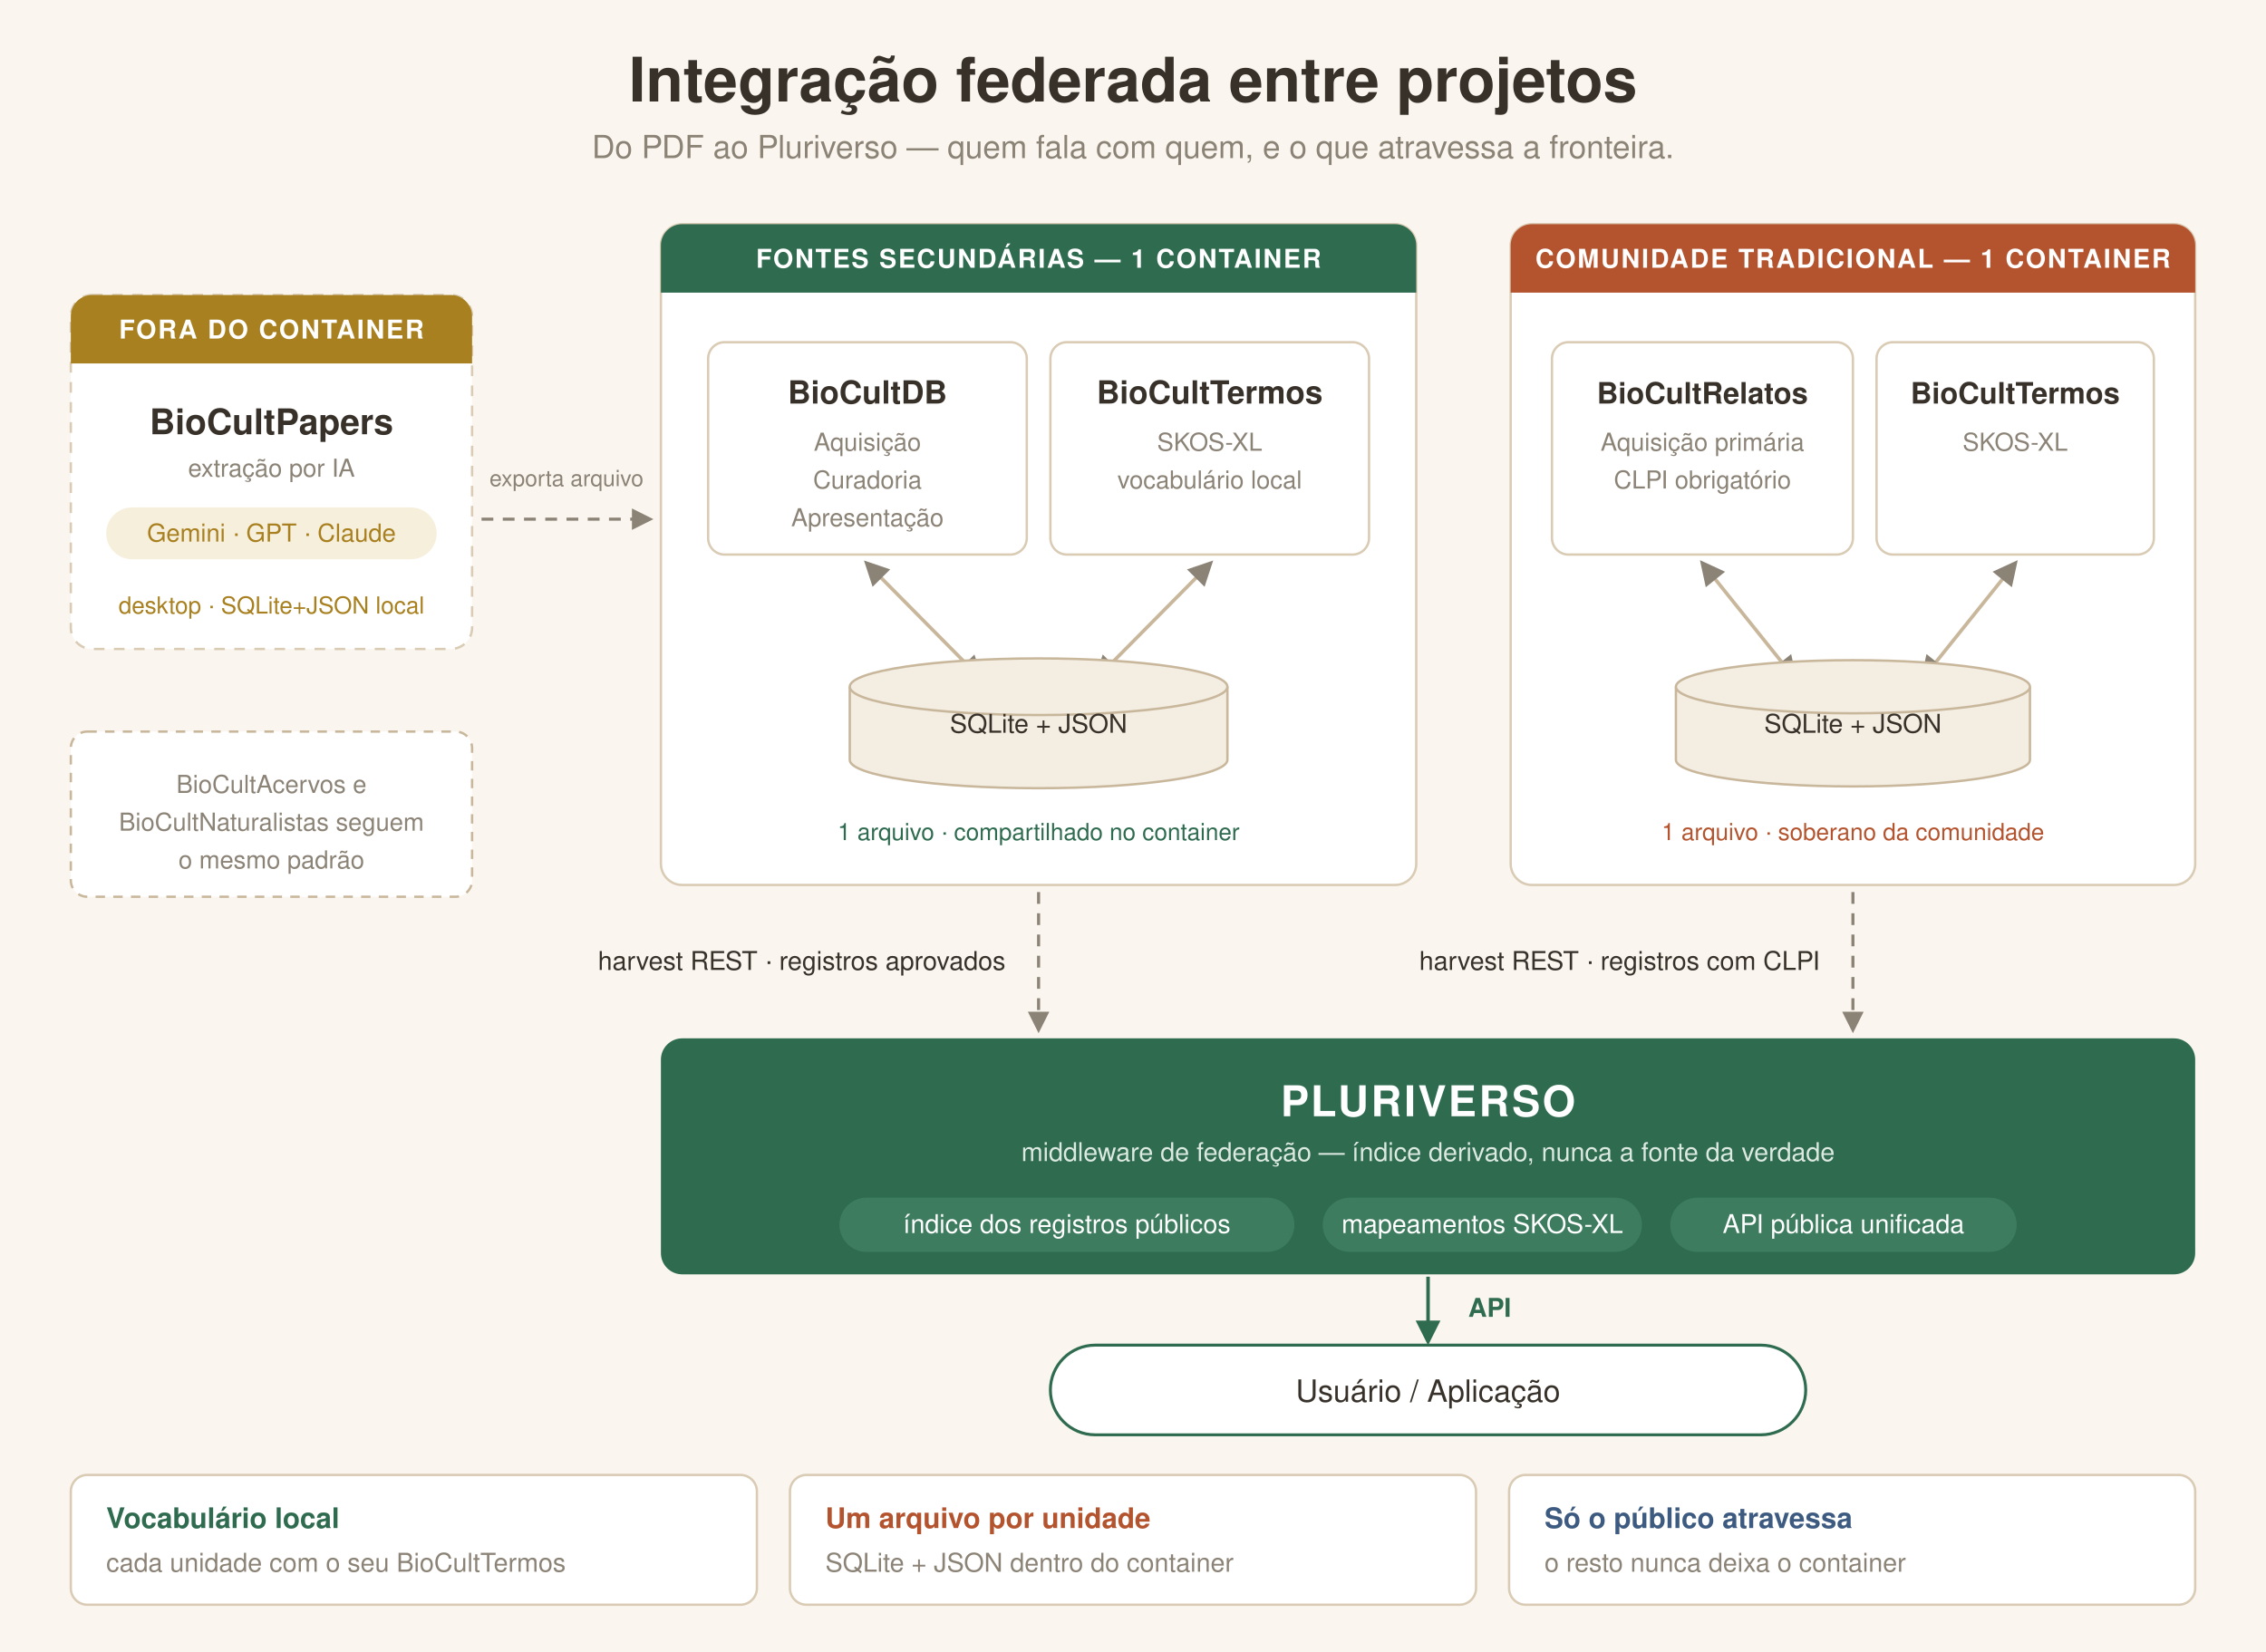
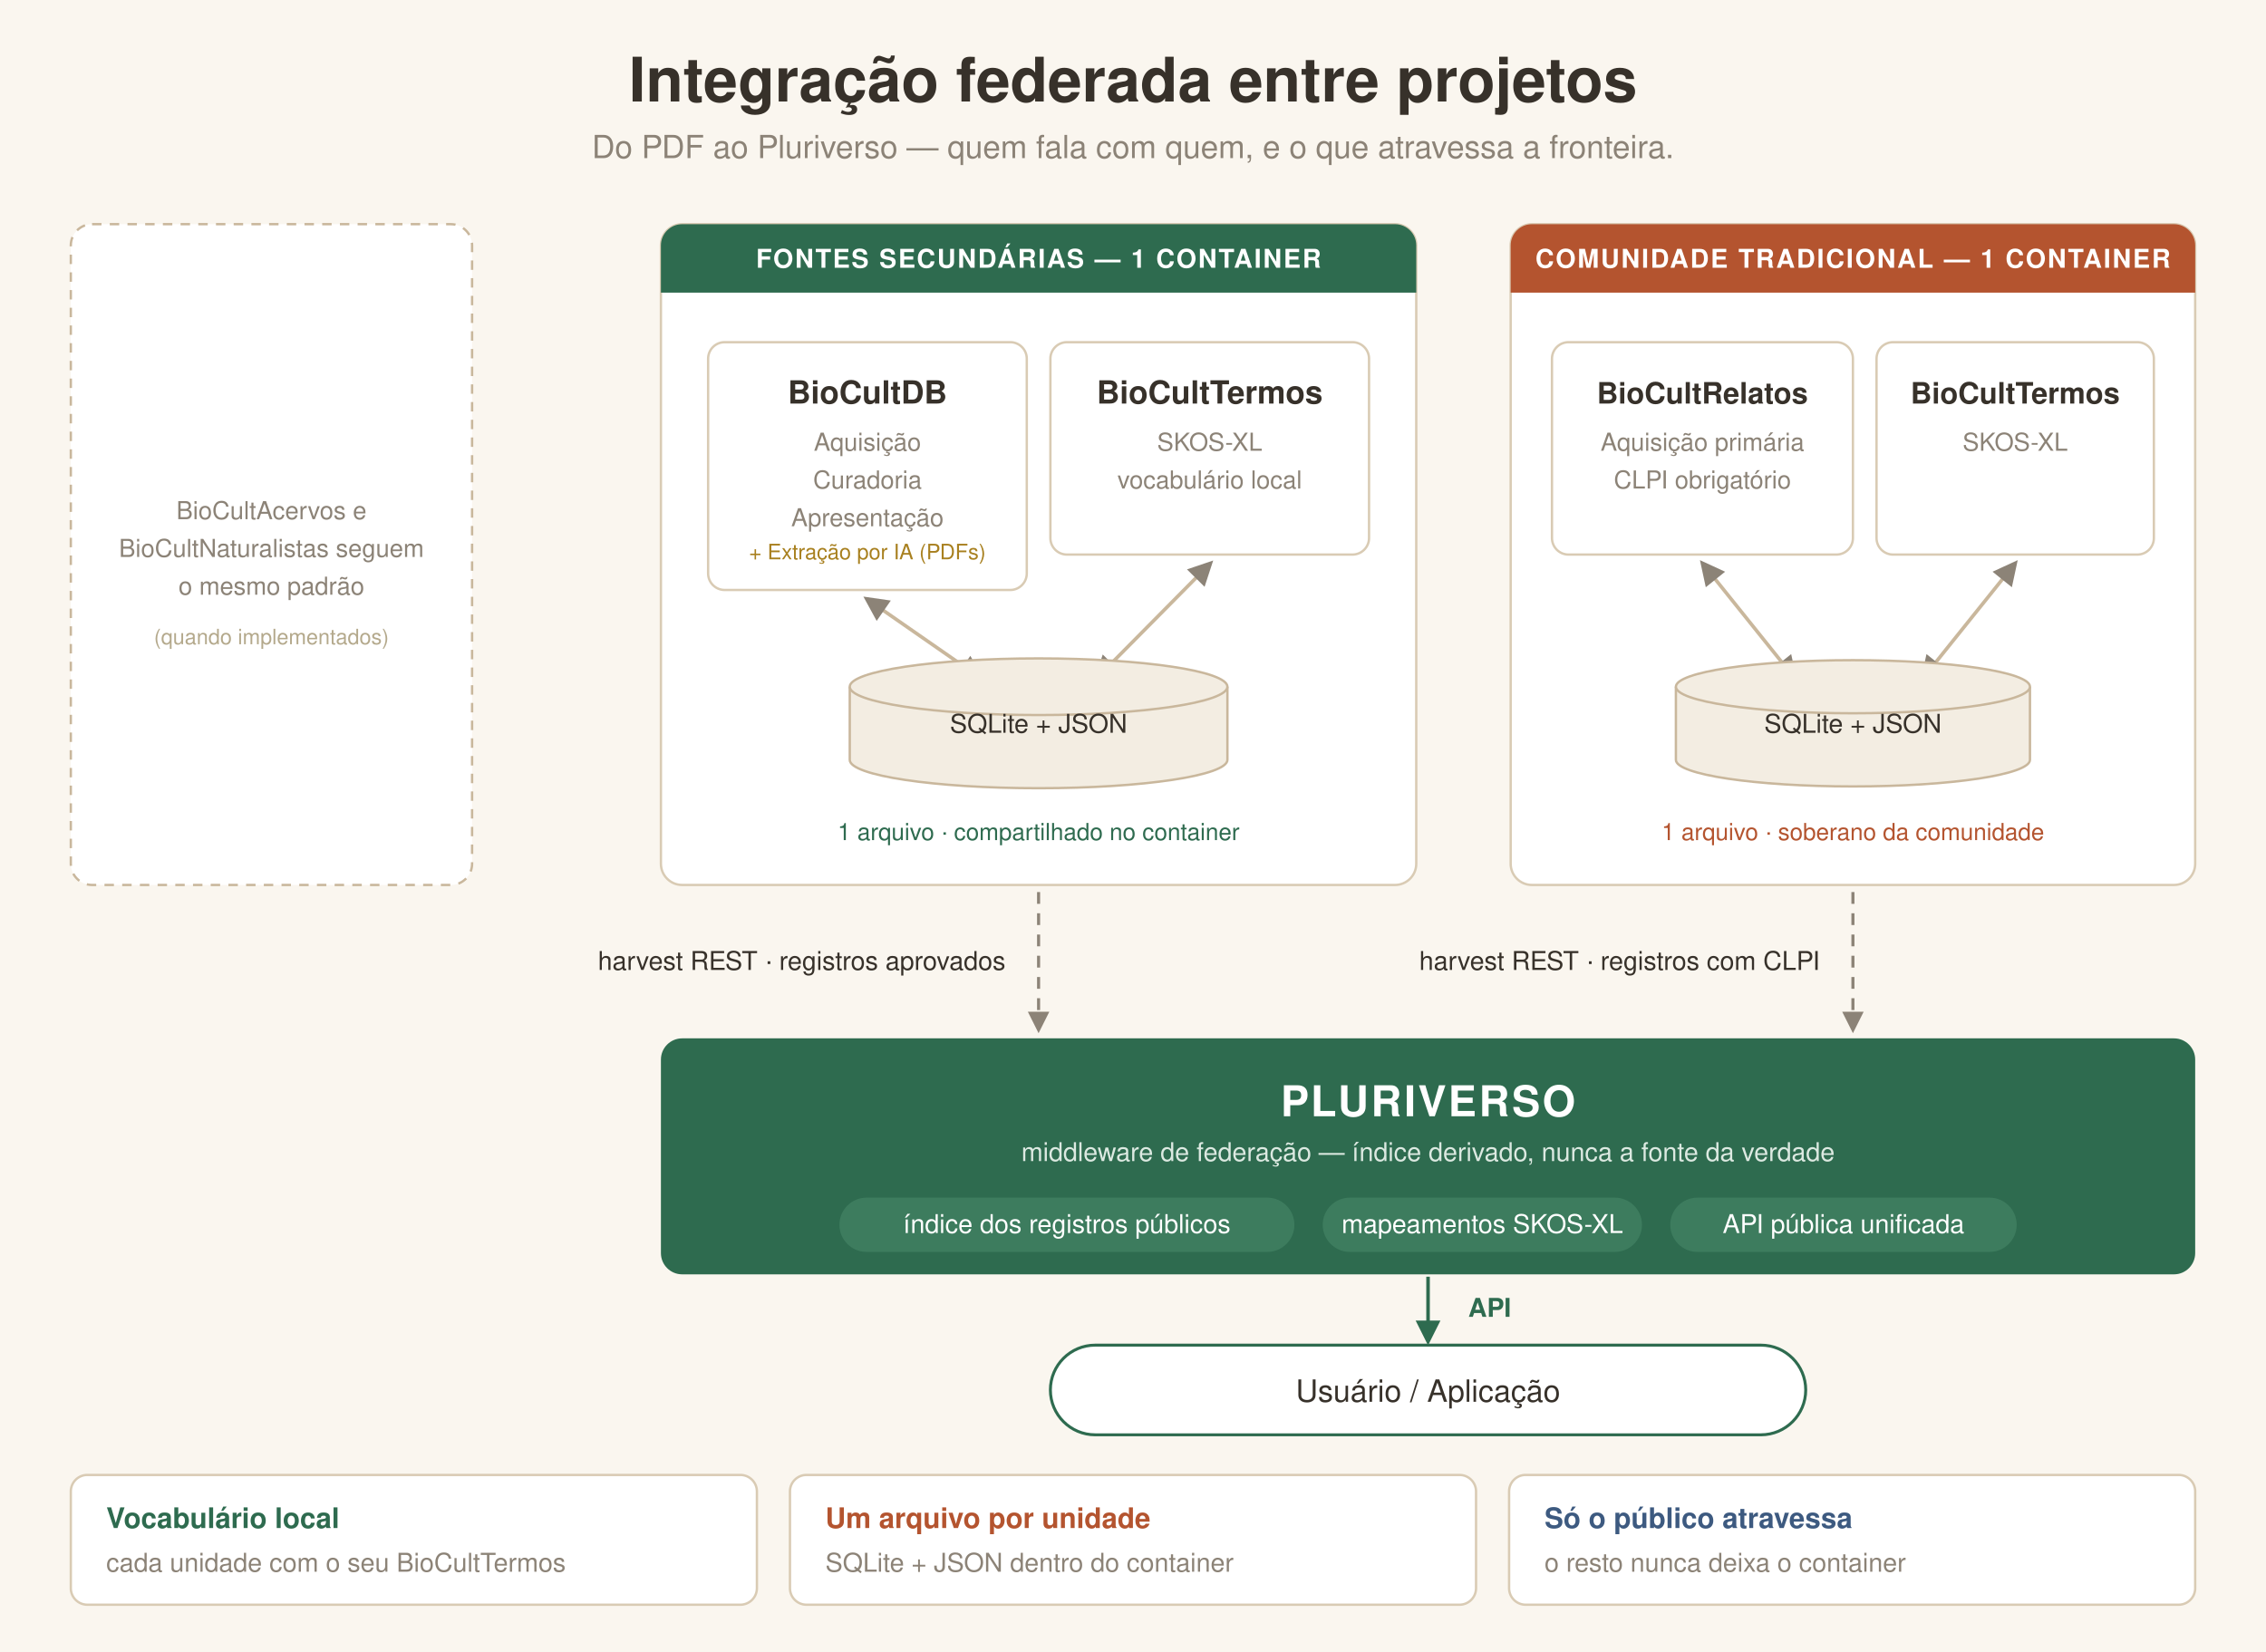
<svg xmlns="http://www.w3.org/2000/svg" width="1920" height="1400" viewBox="0 0 1920 1400">
  <defs>
    <marker id="ah" viewBox="0 0 10 10" refX="8" refY="5" markerWidth="7" markerHeight="7" orient="auto-start-reverse">
      <path d="M 0 0 L 10 5 L 0 10 z" fill="#8C8377" />
    </marker>
    <marker id="ag" viewBox="0 0 10 10" refX="8" refY="5" markerWidth="7" markerHeight="7" orient="auto-start-reverse">
      <path d="M 0 0 L 10 5 L 0 10 z" fill="#2E6B4F" />
    </marker>
  </defs>
  <rect width="1920" height="1400" fill="#FAF6EF" />
  <text x="960.0" y="86" font-family="'Helvetica Neue',Helvetica,Arial,sans-serif" font-size="52" fill="#37312A" font-weight="700" text-anchor="middle" letter-spacing="0">Integração federada entre projetos</text>
  <text x="960.0" y="134" font-family="'Helvetica Neue',Helvetica,Arial,sans-serif" font-size="27" fill="#8C8377" font-weight="400" text-anchor="middle" letter-spacing="0">Do PDF ao Pluriverso — quem fala com quem, e o que atravessa a fronteira.</text>
-   <g>
-     <clipPath id="cp60_250">
-       <rect x="60" y="250" width="340" height="300" rx="18" />
-     </clipPath>
-     <rect x="60" y="250" width="340" height="300" rx="18" fill="#FFFFFF" stroke="#D9CBB4" stroke-width="2" stroke-dasharray="9 8" />
-     <g clip-path="url(#cp60_250)">
-       <rect x="60" y="250" width="340" height="58" fill="#A8801F" />
-     </g>
-     <text x="230.0" y="286.92" font-family="'Helvetica Neue',Helvetica,Arial,sans-serif" font-size="22.0" fill="#FFFFFF" font-weight="700" text-anchor="middle" letter-spacing="1.4">FORA DO CONTAINER</text>
-   </g>
-   <text x="230" y="368" font-family="'Helvetica Neue',Helvetica,Arial,sans-serif" font-size="30" fill="#37312A" font-weight="700" text-anchor="middle" letter-spacing="0">BioCultPapers</text>
-   <text x="230" y="404" font-family="'Helvetica Neue',Helvetica,Arial,sans-serif" font-size="21" fill="#8C8377" font-weight="400" text-anchor="middle" letter-spacing="0">extração por IA</text>
-   <rect x="90.0" y="430.0" width="280" height="44" rx="22.0" fill="#F6EFDC" stroke="none" stroke-width="0" />
-   <text x="230" y="459" font-family="'Helvetica Neue',Helvetica,Arial,sans-serif" font-size="21" fill="#A8801F" font-weight="400" text-anchor="middle" letter-spacing="0">Gemini · GPT · Claude</text>
-   <text x="230" y="520" font-family="'Helvetica Neue',Helvetica,Arial,sans-serif" font-size="20" fill="#A8801F" font-weight="400" text-anchor="middle" letter-spacing="0">desktop · SQLite+JSON local</text>
-   <path d="M 408,440 C 429.3,440.0 479.0,440.0 550,440" fill="none" stroke="#8C8377" stroke-width="2.6" stroke-dasharray="10 8" marker-end="url(#ah)" />
-   <text x="480" y="412" font-family="'Helvetica Neue',Helvetica,Arial,sans-serif" font-size="19" fill="#8C8377" font-weight="400" text-anchor="middle" letter-spacing="0">exporta arquivo</text>
-   <rect x="60" y="620" width="340" height="140" rx="14" fill="#FFFFFF" stroke="#C9B79C" stroke-width="2" stroke-dasharray="8 7" />
-   <text x="230" y="672" font-family="'Helvetica Neue',Helvetica,Arial,sans-serif" font-size="21" fill="#8C8377" font-weight="400" text-anchor="middle" letter-spacing="0">BioCultAcervos e</text>
-   <text x="230" y="704" font-family="'Helvetica Neue',Helvetica,Arial,sans-serif" font-size="21" fill="#8C8377" font-weight="400" text-anchor="middle" letter-spacing="0">BioCultNaturalistas seguem</text>
-   <text x="230" y="736" font-family="'Helvetica Neue',Helvetica,Arial,sans-serif" font-size="21" fill="#8C8377" font-weight="400" text-anchor="middle" letter-spacing="0">o mesmo padrão</text>
+   <rect x="60" y="190" width="340" height="560" rx="18" fill="#FFFFFF" stroke="#C9B79C" stroke-width="2" stroke-dasharray="8 7" />
+   <text x="230" y="440" font-family="'Helvetica Neue',Helvetica,Arial,sans-serif" font-size="21" fill="#8C8377" font-weight="400" text-anchor="middle" letter-spacing="0">BioCultAcervos e</text>
+   <text x="230" y="472" font-family="'Helvetica Neue',Helvetica,Arial,sans-serif" font-size="21" fill="#8C8377" font-weight="400" text-anchor="middle" letter-spacing="0">BioCultNaturalistas seguem</text>
+   <text x="230" y="504" font-family="'Helvetica Neue',Helvetica,Arial,sans-serif" font-size="21" fill="#8C8377" font-weight="400" text-anchor="middle" letter-spacing="0">o mesmo padrão</text>
+   <text x="230" y="546" font-family="'Helvetica Neue',Helvetica,Arial,sans-serif" font-size="18" fill="#B4A98C" font-weight="400" text-anchor="middle" letter-spacing="0">(quando implementados)</text>
  <g>
    <clipPath id="cp560_190">
      <rect x="560" y="190" width="640" height="560" rx="18" />
    </clipPath>
    <rect x="560" y="190" width="640" height="560" rx="18" fill="#FFFFFF" stroke="#D9CBB4" stroke-width="2" />
    <g clip-path="url(#cp560_190)">
      <rect x="560" y="190" width="640" height="58" fill="#2E6B4F" />
    </g>
    <text x="880.0" y="226.92" font-family="'Helvetica Neue',Helvetica,Arial,sans-serif" font-size="22.0" fill="#FFFFFF" font-weight="700" text-anchor="middle" letter-spacing="1.4">FONTES SECUNDÁRIAS — 1 CONTAINER</text>
  </g>
-   <rect x="600" y="290" width="270" height="180" rx="14" fill="#FFFFFF" stroke="#D9CBB4" stroke-width="2" />
+   <rect x="600" y="290" width="270" height="210" rx="14" fill="#FFFFFF" stroke="#D9CBB4" stroke-width="2" />
  <text x="735.0" y="342" font-family="'Helvetica Neue',Helvetica,Arial,sans-serif" font-size="27" fill="#37312A" font-weight="700" text-anchor="middle" letter-spacing="0">BioCultDB</text>
  <text x="735.0" y="382" font-family="'Helvetica Neue',Helvetica,Arial,sans-serif" font-size="21" fill="#8C8377" font-weight="400" text-anchor="middle" letter-spacing="0">Aquisição</text>
  <text x="735.0" y="414" font-family="'Helvetica Neue',Helvetica,Arial,sans-serif" font-size="21" fill="#8C8377" font-weight="400" text-anchor="middle" letter-spacing="0">Curadoria</text>
  <text x="735.0" y="446" font-family="'Helvetica Neue',Helvetica,Arial,sans-serif" font-size="21" fill="#8C8377" font-weight="400" text-anchor="middle" letter-spacing="0">Apresentação</text>
+   <text x="735.0" y="474" font-family="'Helvetica Neue',Helvetica,Arial,sans-serif" font-size="18" fill="#A8801F" font-weight="400" text-anchor="middle" letter-spacing="0">+ Extração por IA (PDFs)</text>
  <rect x="890" y="290" width="270" height="180" rx="14" fill="#FFFFFF" stroke="#D9CBB4" stroke-width="2" />
  <text x="1025.0" y="342" font-family="'Helvetica Neue',Helvetica,Arial,sans-serif" font-size="27" fill="#37312A" font-weight="700" text-anchor="middle" letter-spacing="0">BioCultTermos</text>
  <text x="1025.0" y="382" font-family="'Helvetica Neue',Helvetica,Arial,sans-serif" font-size="21" fill="#8C8377" font-weight="400" text-anchor="middle" letter-spacing="0">SKOS-XL</text>
  <text x="1025.0" y="414" font-family="'Helvetica Neue',Helvetica,Arial,sans-serif" font-size="21" fill="#8C8377" font-weight="400" text-anchor="middle" letter-spacing="0">vocabulário local</text>
-   <line x1="735" y1="478" x2="830" y2="574" stroke="#C9B79C" stroke-width="3" marker-end="url(#ah)" marker-start="url(#ah)" />
+   <line x1="735" y1="508" x2="830" y2="574" stroke="#C9B79C" stroke-width="3" marker-end="url(#ah)" marker-start="url(#ah)" />
  <line x1="1025" y1="478" x2="930" y2="574" stroke="#C9B79C" stroke-width="3" marker-end="url(#ah)" marker-start="url(#ah)" />
  <path d="M 720.0,582 L 720.0,644 A 160.0,24.0 0 0 0 1040.0,644 L 1040.0,582 Z" fill="#F3EDE2" />
  <path d="M 720.0,582 L 720.0,644 A 160.0,24.0 0 0 0 1040.0,644 L 1040.0,582" fill="none" stroke="#C9B79C" stroke-width="2" />
  <ellipse cx="880" cy="582" rx="160.0" ry="24.0" fill="#F3EDE2" stroke="#C9B79C" stroke-width="2" />
  <text x="880" y="621.0" font-family="'Helvetica Neue',Helvetica,Arial,sans-serif" font-size="22" fill="#37312A" font-weight="400" text-anchor="middle" letter-spacing="0">SQLite + JSON</text>
  <text x="880" y="712" font-family="'Helvetica Neue',Helvetica,Arial,sans-serif" font-size="20" fill="#2E6B4F" font-weight="400" text-anchor="middle" letter-spacing="0">1 arquivo · compartilhado no container</text>
  <g>
    <clipPath id="cp1280_190">
      <rect x="1280" y="190" width="580" height="560" rx="18" />
    </clipPath>
    <rect x="1280" y="190" width="580" height="560" rx="18" fill="#FFFFFF" stroke="#D9CBB4" stroke-width="2" />
    <g clip-path="url(#cp1280_190)">
      <rect x="1280" y="190" width="580" height="58" fill="#B4542F" />
    </g>
    <text x="1570.0" y="226.92" font-family="'Helvetica Neue',Helvetica,Arial,sans-serif" font-size="22.0" fill="#FFFFFF" font-weight="700" text-anchor="middle" letter-spacing="1.4">COMUNIDADE TRADICIONAL — 1 CONTAINER</text>
  </g>
  <rect x="1315" y="290" width="255" height="180" rx="14" fill="#FFFFFF" stroke="#D9CBB4" stroke-width="2" />
  <text x="1442.5" y="342" font-family="'Helvetica Neue',Helvetica,Arial,sans-serif" font-size="25" fill="#37312A" font-weight="700" text-anchor="middle" letter-spacing="0">BioCultRelatos</text>
  <text x="1442.5" y="382" font-family="'Helvetica Neue',Helvetica,Arial,sans-serif" font-size="21" fill="#8C8377" font-weight="400" text-anchor="middle" letter-spacing="0">Aquisição primária</text>
  <text x="1442.5" y="414" font-family="'Helvetica Neue',Helvetica,Arial,sans-serif" font-size="21" fill="#8C8377" font-weight="400" text-anchor="middle" letter-spacing="0">CLPI obrigatório</text>
  <rect x="1590" y="290" width="235" height="180" rx="14" fill="#FFFFFF" stroke="#D9CBB4" stroke-width="2" />
  <text x="1707.5" y="342" font-family="'Helvetica Neue',Helvetica,Arial,sans-serif" font-size="25" fill="#37312A" font-weight="700" text-anchor="middle" letter-spacing="0">BioCultTermos</text>
  <text x="1707.5" y="382" font-family="'Helvetica Neue',Helvetica,Arial,sans-serif" font-size="21" fill="#8C8377" font-weight="400" text-anchor="middle" letter-spacing="0">SKOS-XL</text>
  <line x1="1443" y1="478" x2="1520" y2="574" stroke="#C9B79C" stroke-width="3" marker-end="url(#ah)" marker-start="url(#ah)" />
  <line x1="1707" y1="478" x2="1630" y2="574" stroke="#C9B79C" stroke-width="3" marker-end="url(#ah)" marker-start="url(#ah)" />
  <path d="M 1420.0,582 L 1420.0,644 A 150.0,22.5 0 0 0 1720.0,644 L 1720.0,582 Z" fill="#F3EDE2" />
  <path d="M 1420.0,582 L 1420.0,644 A 150.0,22.5 0 0 0 1720.0,644 L 1720.0,582" fill="none" stroke="#C9B79C" stroke-width="2" />
  <ellipse cx="1570" cy="582" rx="150.0" ry="22.5" fill="#F3EDE2" stroke="#C9B79C" stroke-width="2" />
  <text x="1570" y="621.0" font-family="'Helvetica Neue',Helvetica,Arial,sans-serif" font-size="22" fill="#37312A" font-weight="400" text-anchor="middle" letter-spacing="0">SQLite + JSON</text>
  <text x="1570" y="712" font-family="'Helvetica Neue',Helvetica,Arial,sans-serif" font-size="20" fill="#B4542F" font-weight="400" text-anchor="middle" letter-spacing="0">1 arquivo · soberano da comunidade</text>
  <path d="M 880,756 C 880.0,843.0 880.0,814.0 880,872" fill="none" stroke="#8C8377" stroke-width="2.6" stroke-dasharray="10 8" marker-end="url(#ah)" />
  <text x="852" y="822" font-family="'Helvetica Neue',Helvetica,Arial,sans-serif" font-size="22" fill="#37312A" font-weight="400" text-anchor="end" letter-spacing="0">harvest REST · registros aprovados</text>
  <path d="M 1570,756 C 1570.0,843.0 1570.0,814.0 1570,872" fill="none" stroke="#8C8377" stroke-width="2.6" stroke-dasharray="10 8" marker-end="url(#ah)" />
  <text x="1542" y="822" font-family="'Helvetica Neue',Helvetica,Arial,sans-serif" font-size="22" fill="#37312A" font-weight="400" text-anchor="end" letter-spacing="0">harvest REST · registros com CLPI</text>
  <rect x="560" y="880" width="1300" height="200" rx="18" fill="#2E6B4F" stroke="none" stroke-width="0" />
  <text x="1210" y="946" font-family="'Helvetica Neue',Helvetica,Arial,sans-serif" font-size="36" fill="#FFFFFF" font-weight="700" text-anchor="middle" letter-spacing="2">PLURIVERSO</text>
  <text x="1210" y="984" font-family="'Helvetica Neue',Helvetica,Arial,sans-serif" font-size="22" fill="#DCE9E1" font-weight="400" text-anchor="middle" letter-spacing="0">middleware de federação — índice derivado, nunca a fonte da verdade</text>
  <rect x="711.25" y="1015.0" width="385.5" height="46" rx="23.0" fill="#3D7C5E" stroke="none" stroke-width="0" />
  <text x="904.0" y="1045" font-family="'Helvetica Neue',Helvetica,Arial,sans-serif" font-size="22" fill="#FFFFFF" font-weight="400" text-anchor="middle" letter-spacing="0">índice dos registros públicos</text>
  <rect x="1120.75" y="1015.0" width="270.5" height="46" rx="23.0" fill="#3D7C5E" stroke="none" stroke-width="0" />
  <text x="1256.0" y="1045" font-family="'Helvetica Neue',Helvetica,Arial,sans-serif" font-size="22" fill="#FFFFFF" font-weight="400" text-anchor="middle" letter-spacing="0">mapeamentos SKOS-XL</text>
  <rect x="1415.25" y="1015.0" width="293.5" height="46" rx="23.0" fill="#3D7C5E" stroke="none" stroke-width="0" />
  <text x="1562.0" y="1045" font-family="'Helvetica Neue',Helvetica,Arial,sans-serif" font-size="22" fill="#FFFFFF" font-weight="400" text-anchor="middle" letter-spacing="0">API pública unificada</text>
  <line x1="1210" y1="1082" x2="1210" y2="1136" stroke="#2E6B4F" stroke-width="3" marker-end="url(#ag)" />
  <text x="1244" y="1116" font-family="'Helvetica Neue',Helvetica,Arial,sans-serif" font-size="22" fill="#2E6B4F" font-weight="700" text-anchor="start" letter-spacing="0">API</text>
  <rect x="890" y="1140" width="640" height="76" rx="38" fill="#FFFFFF" stroke="#2E6B4F" stroke-width="2.5" />
  <text x="1210" y="1188" font-family="'Helvetica Neue',Helvetica,Arial,sans-serif" font-size="26" fill="#37312A" font-weight="400" text-anchor="middle" letter-spacing="0">Usuário / Aplicação</text>
  <rect x="60.0" y="1250" width="581.333" height="110" rx="14" fill="#FFFFFF" stroke="#D9CBB4" stroke-width="2" />
  <text x="90.0" y="1295" font-family="'Helvetica Neue',Helvetica,Arial,sans-serif" font-size="24" fill="#2E6B4F" font-weight="700" text-anchor="start" letter-spacing="0">Vocabulário local</text>
  <text x="90.0" y="1332" font-family="'Helvetica Neue',Helvetica,Arial,sans-serif" font-size="22" fill="#8C8377" font-weight="400" text-anchor="start" letter-spacing="0">cada unidade com o seu BioCultTermos</text>
  <rect x="669.333" y="1250" width="581.333" height="110" rx="14" fill="#FFFFFF" stroke="#D9CBB4" stroke-width="2" />
  <text x="699.333" y="1295" font-family="'Helvetica Neue',Helvetica,Arial,sans-serif" font-size="24" fill="#B4542F" font-weight="700" text-anchor="start" letter-spacing="0">Um arquivo por unidade</text>
  <text x="699.333" y="1332" font-family="'Helvetica Neue',Helvetica,Arial,sans-serif" font-size="22" fill="#8C8377" font-weight="400" text-anchor="start" letter-spacing="0">SQLite + JSON dentro do container</text>
  <rect x="1278.667" y="1250" width="581.333" height="110" rx="14" fill="#FFFFFF" stroke="#D9CBB4" stroke-width="2" />
  <text x="1308.667" y="1295" font-family="'Helvetica Neue',Helvetica,Arial,sans-serif" font-size="24" fill="#3D5A80" font-weight="700" text-anchor="start" letter-spacing="0">Só o público atravessa</text>
  <text x="1308.667" y="1332" font-family="'Helvetica Neue',Helvetica,Arial,sans-serif" font-size="22" fill="#8C8377" font-weight="400" text-anchor="start" letter-spacing="0">o resto nunca deixa o container</text>
</svg>
